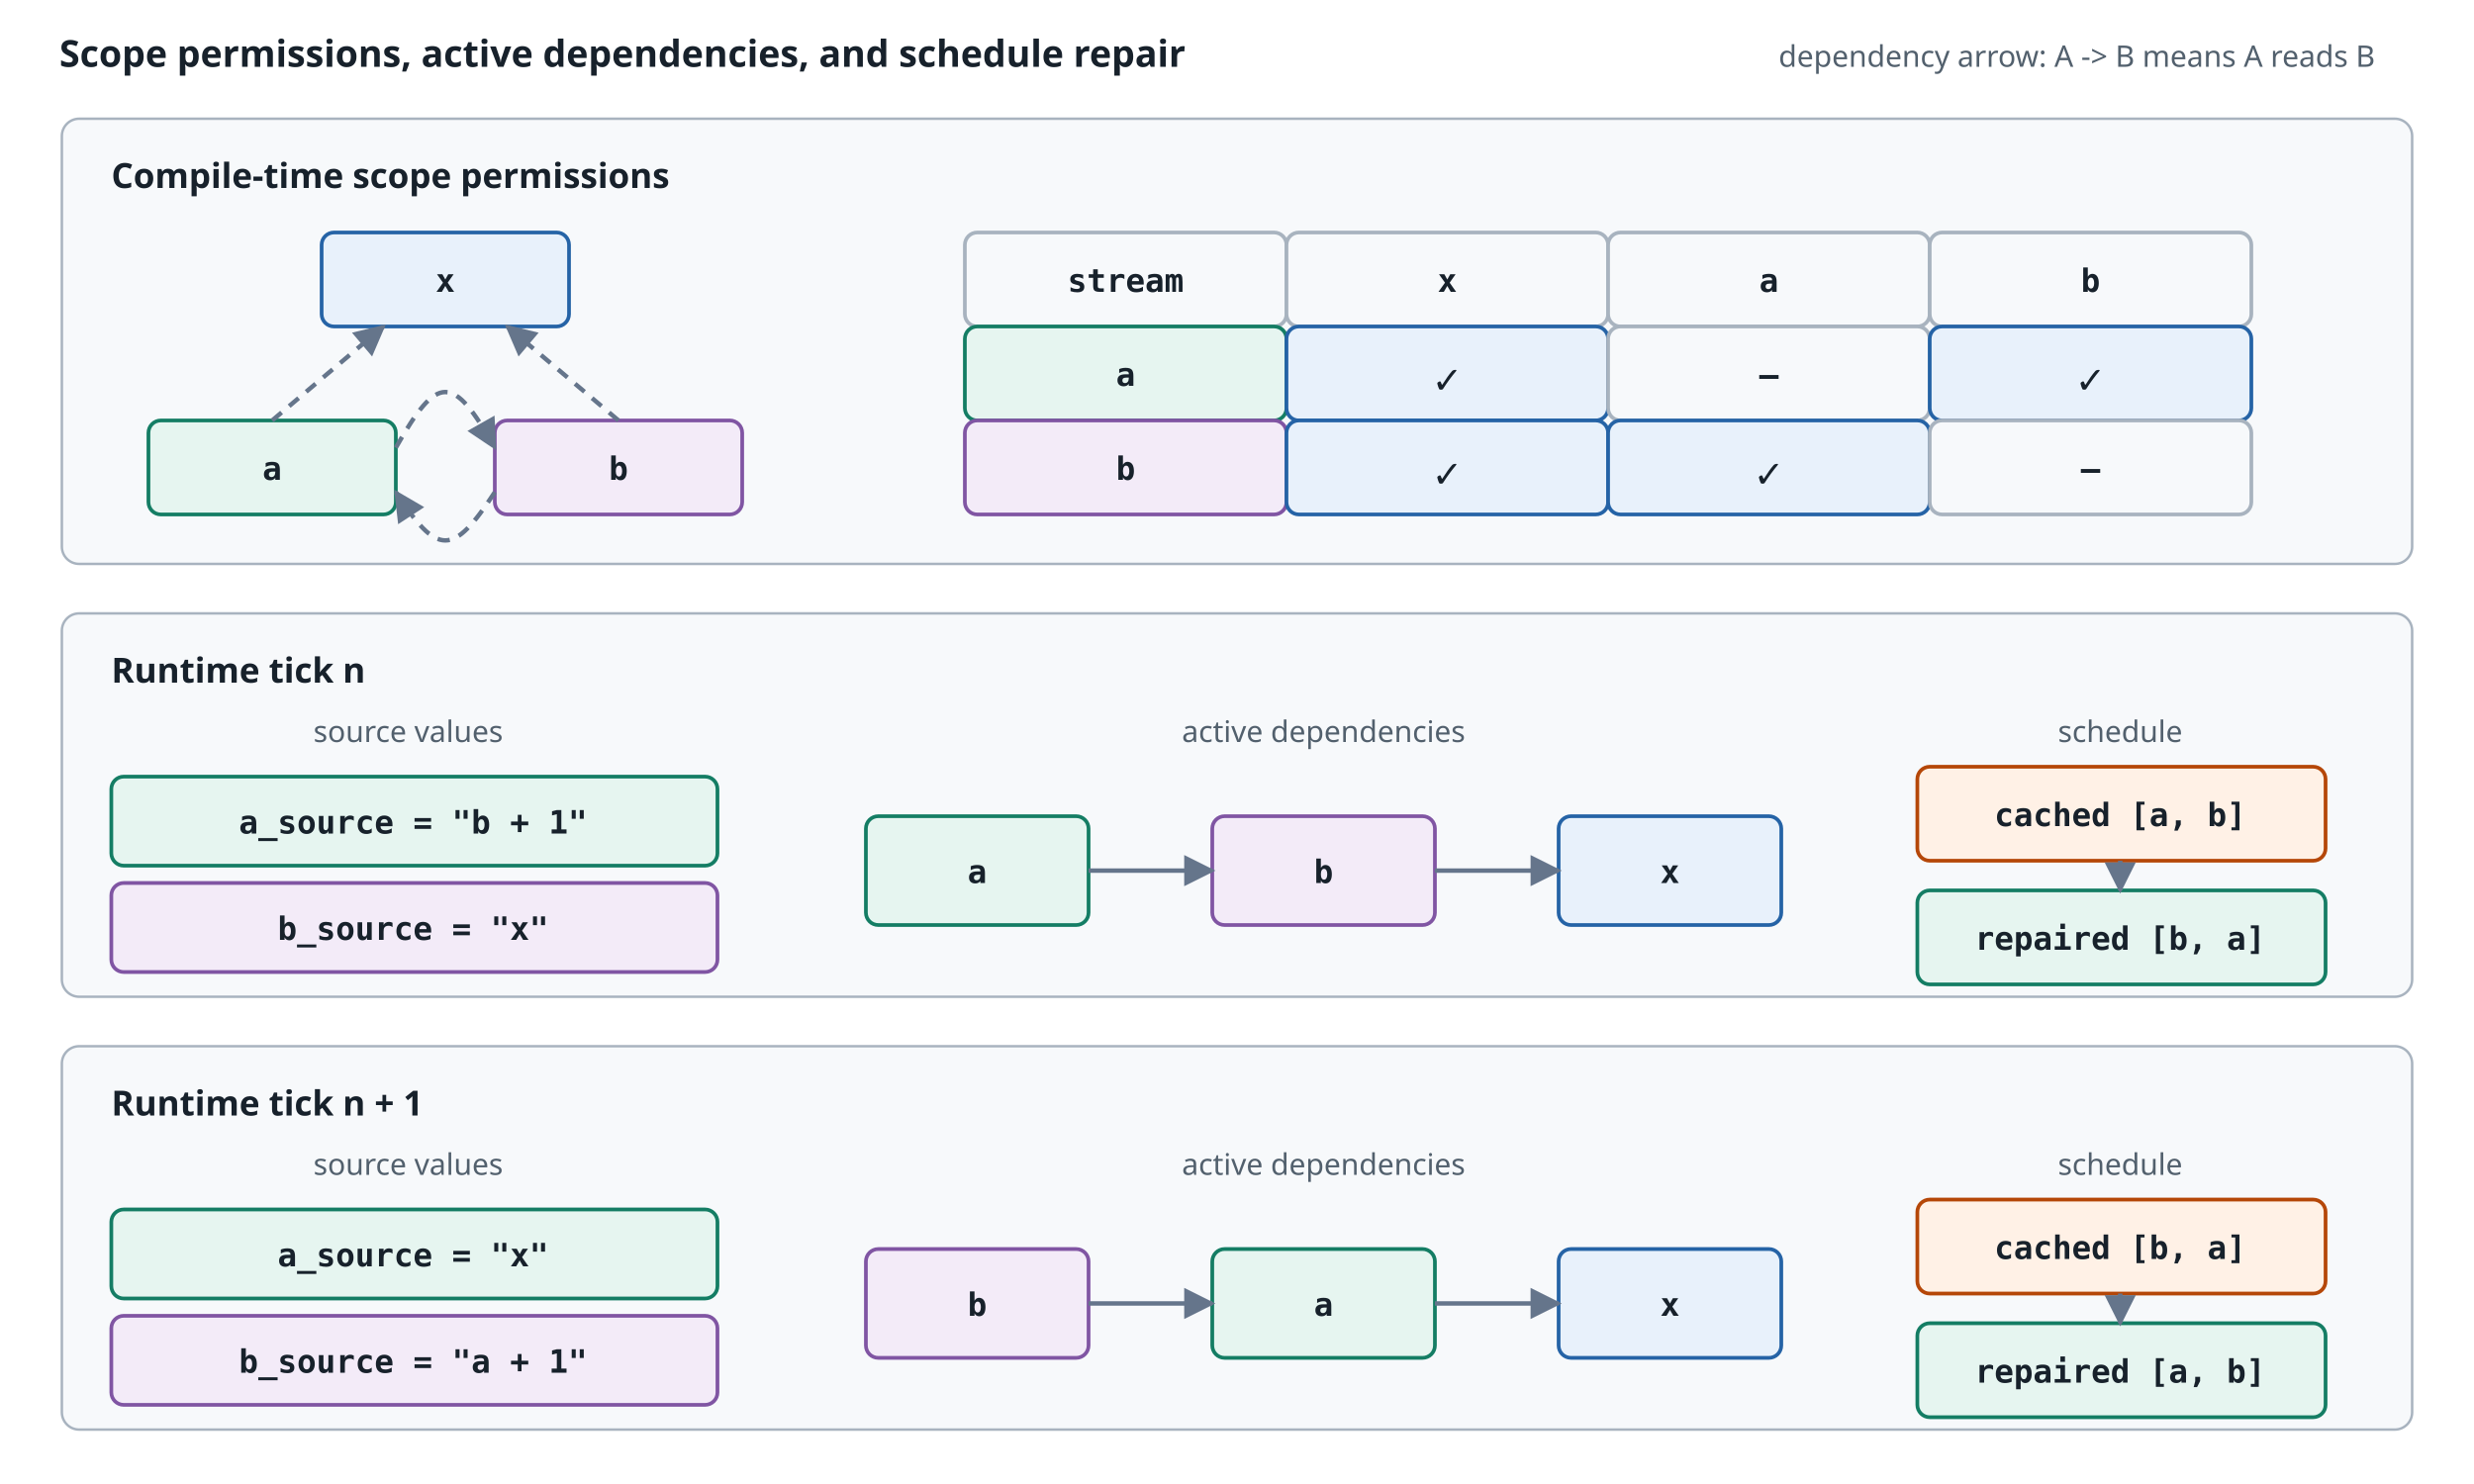
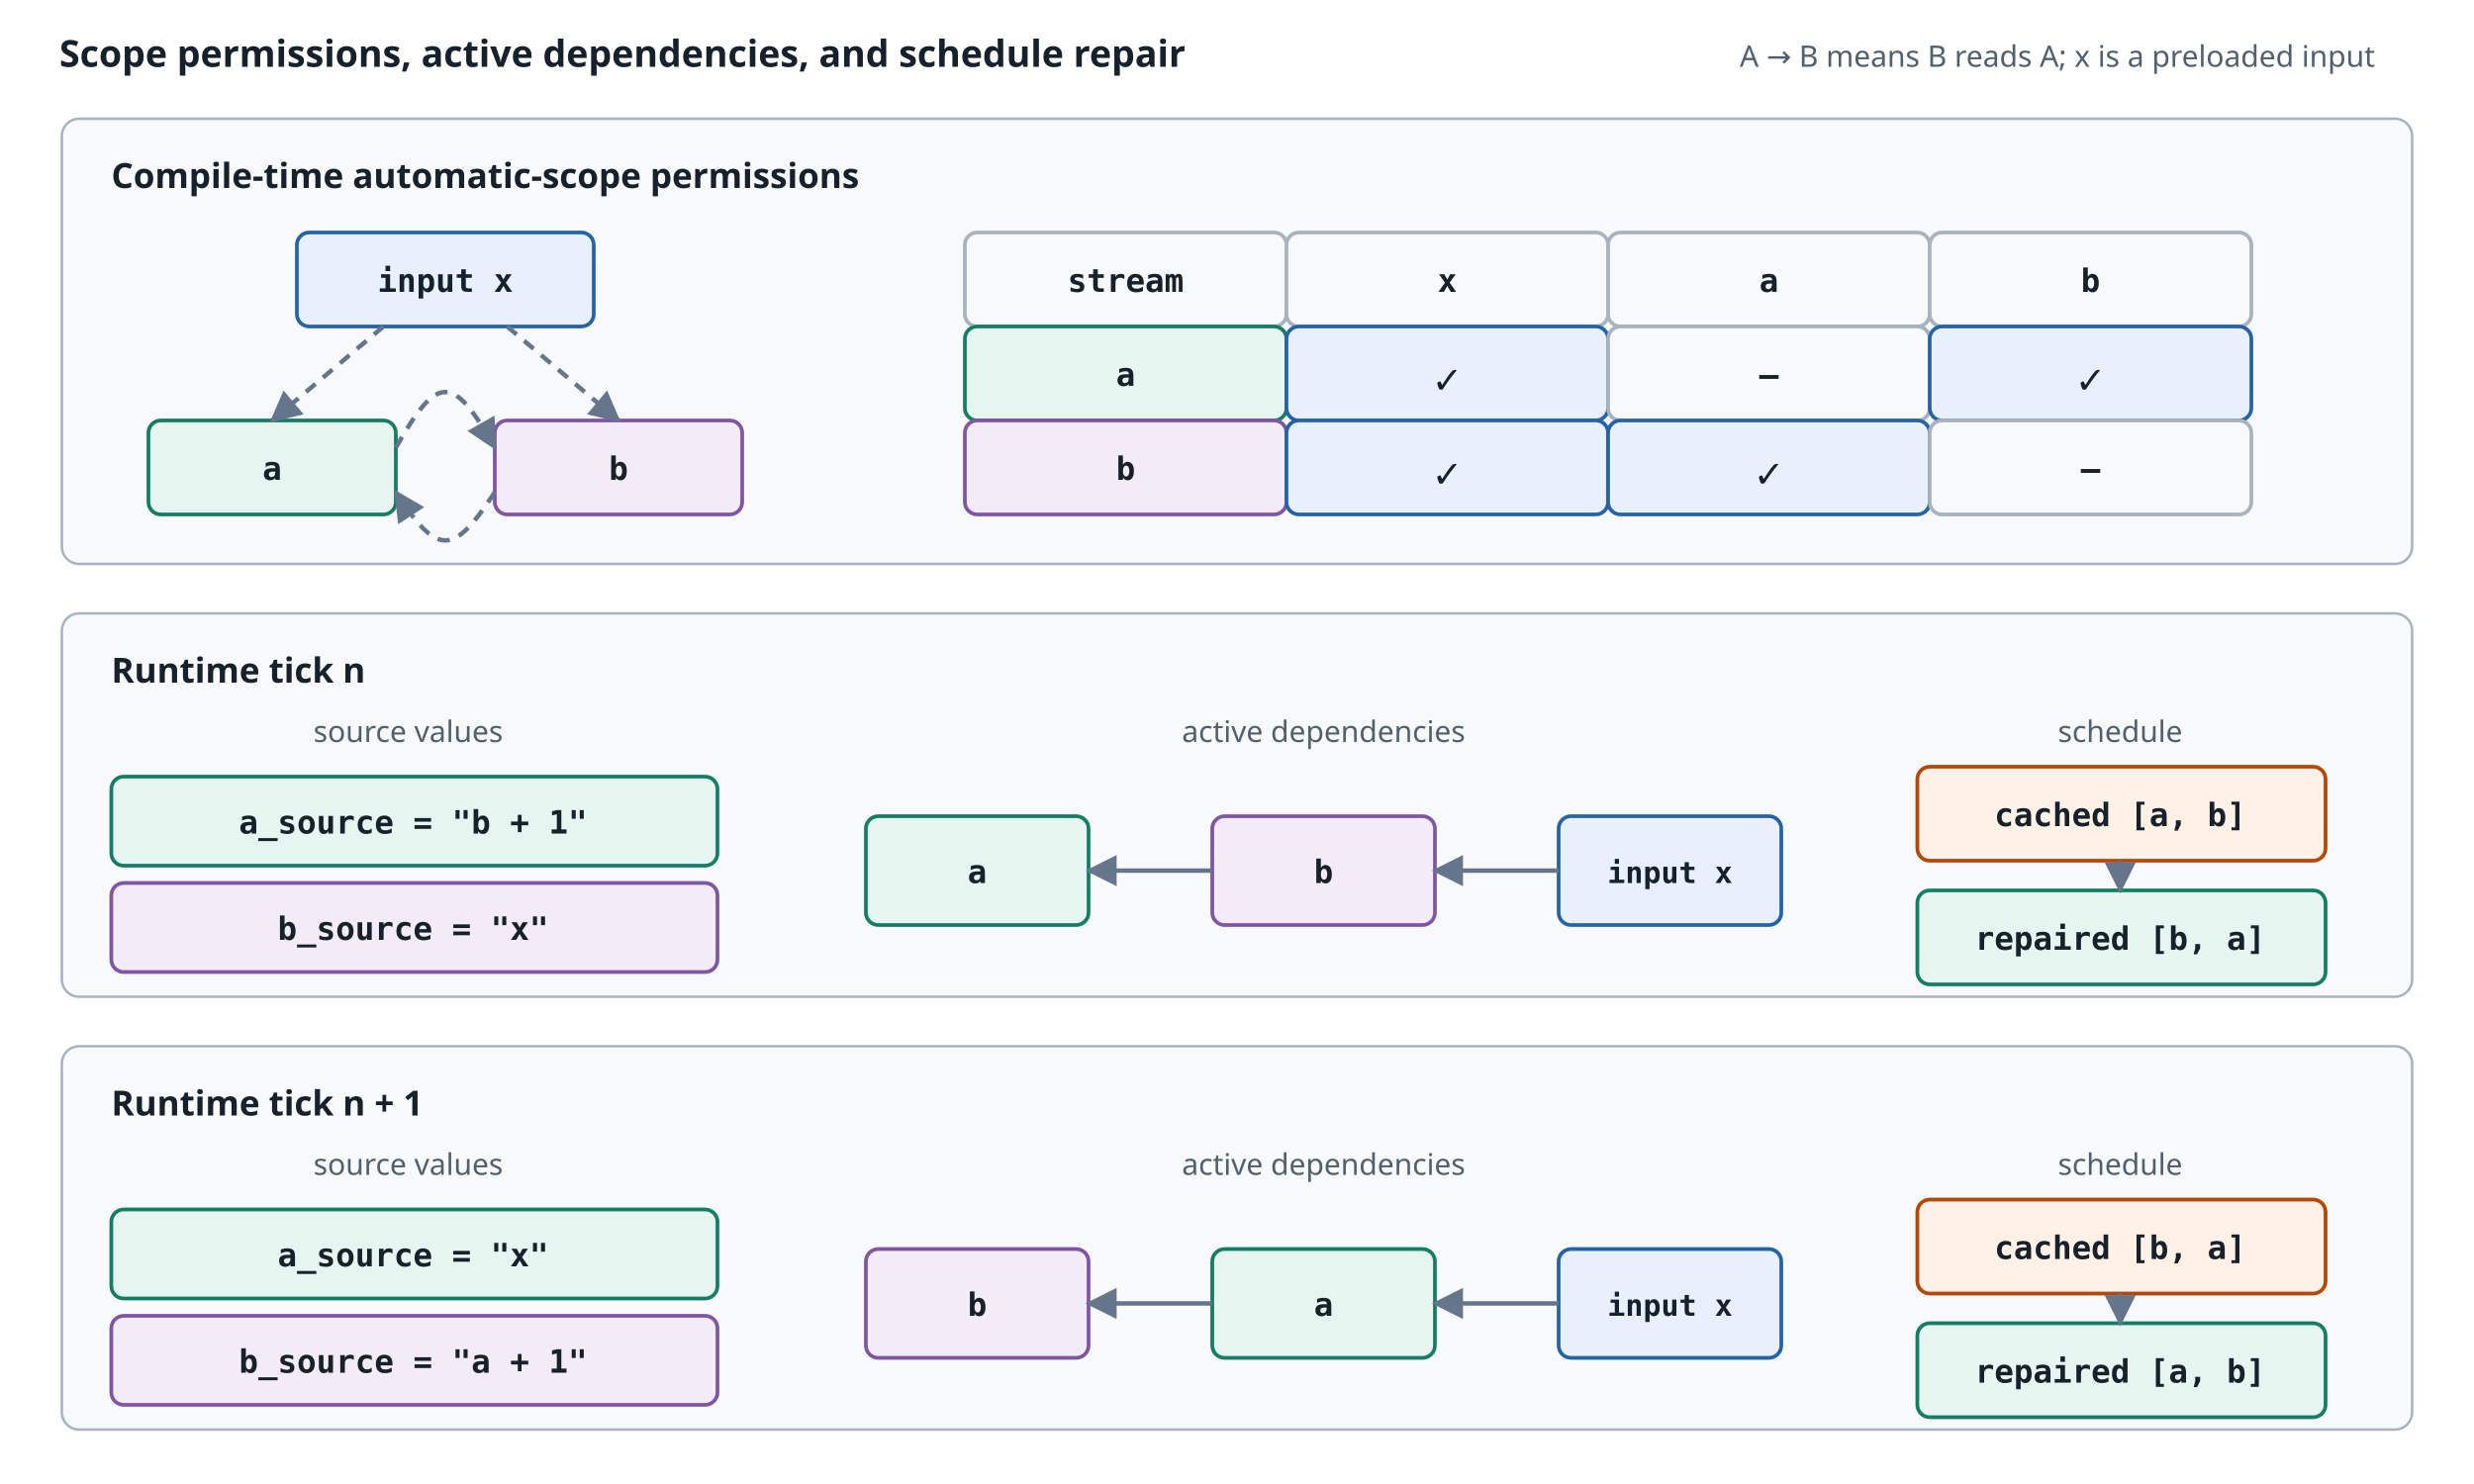
<svg xmlns="http://www.w3.org/2000/svg" viewBox="0 0 1000 600" role="img" aria-labelledby="dynamic-dependencies-arrow-title dynamic-dependencies-arrow-desc" style="width:100%;max-width:1000px;height:auto;background:#ffffff;border:1px solid #d0d7de;border-radius:6px">
  <defs>
    <marker id="dynamic-dependencies-arrow" viewBox="0 0 10 10" refX="9" refY="5" markerWidth="7" markerHeight="7" orient="auto-start-reverse">
      <path d="M 0 0 L 10 5 L 0 10 z" fill="#65758b" />
    </marker>
  </defs>
  <text x="24" y="27" text-anchor="start" font-family="system-ui, sans-serif" font-size="15" font-weight="700" fill="#17212b">Scope permissions, active dependencies, and schedule repair</text>
-   <text x="960" y="27" text-anchor="end" font-family="system-ui, sans-serif" font-size="12" font-weight="400" fill="#52606d">dependency arrow: A -&gt; B means A reads B</text>
+   <text x="960" y="27" text-anchor="end" font-family="system-ui, sans-serif" font-size="12" font-weight="400" fill="#52606d">A → B means B reads A; x is a preloaded input</text>
  <rect x="25" y="48" width="950" height="180" rx="7" fill="#f7f9fb" stroke="#a8b3bf" />
-   <text x="45" y="76" text-anchor="start" font-family="system-ui, sans-serif" font-size="14" font-weight="600" fill="#17212b">Compile-time scope permissions</text>
-   <rect x="130" y="94" width="100" height="38" rx="5" fill="#e8f1fb" stroke="#2563a6" stroke-width="1.5" />
-   <text x="180" y="118" text-anchor="middle" font-family="ui-monospace, monospace" font-size="13" font-weight="600" fill="#17212b">x</text>
+   <text x="45" y="76" text-anchor="start" font-family="system-ui, sans-serif" font-size="14" font-weight="600" fill="#17212b">Compile-time automatic-scope permissions</text>
+   <rect x="120" y="94" width="120" height="38" rx="5" fill="#e8f1fb" stroke="#2563a6" stroke-width="1.5" />
+   <text x="180" y="118" text-anchor="middle" font-family="ui-monospace, monospace" font-size="13" font-weight="600" fill="#17212b">input x</text>
  <rect x="60" y="170" width="100" height="38" rx="5" fill="#e6f5f0" stroke="#147d64" stroke-width="1.5" />
  <text x="110" y="194" text-anchor="middle" font-family="ui-monospace, monospace" font-size="13" font-weight="600" fill="#17212b">a</text>
  <rect x="200" y="170" width="100" height="38" rx="5" fill="#f3ebf8" stroke="#8055a3" stroke-width="1.5" />
  <text x="250" y="194" text-anchor="middle" font-family="ui-monospace, monospace" font-size="13" font-weight="600" fill="#17212b">b</text>
-   <line x1="110" y1="170" x2="155" y2="132" stroke="#65758b" stroke-width="1.8" marker-end="url(#dynamic-dependencies-arrow)" stroke-dasharray="5 4" />
-   <line x1="250" y1="170" x2="205" y2="132" stroke="#65758b" stroke-width="1.8" marker-end="url(#dynamic-dependencies-arrow)" stroke-dasharray="5 4" />
+   <line x1="155" y1="132" x2="110" y2="170" stroke="#65758b" stroke-width="1.8" marker-end="url(#dynamic-dependencies-arrow)" stroke-dasharray="5 4" />
+   <line x1="205" y1="132" x2="250" y2="170" stroke="#65758b" stroke-width="1.8" marker-end="url(#dynamic-dependencies-arrow)" stroke-dasharray="5 4" />
  <path d="M 160 181 C 177 151, 183 151, 200 181" fill="none" stroke="#65758b" stroke-width="1.8" stroke-dasharray="5 4" marker-end="url(#dynamic-dependencies-arrow)" />
  <path d="M 200 199 C 183 225, 177 225, 160 199" fill="none" stroke="#65758b" stroke-width="1.8" stroke-dasharray="5 4" marker-end="url(#dynamic-dependencies-arrow)" />
  <rect x="390" y="94" width="130" height="38" rx="5" fill="#f7f9fb" stroke="#a8b3bf" stroke-width="1.5" />
  <text x="455" y="118" text-anchor="middle" font-family="ui-monospace, monospace" font-size="13" font-weight="600" fill="#17212b">stream</text>
  <rect x="520" y="94" width="130" height="38" rx="5" fill="#f7f9fb" stroke="#a8b3bf" stroke-width="1.5" />
  <text x="585" y="118" text-anchor="middle" font-family="ui-monospace, monospace" font-size="13" font-weight="600" fill="#17212b">x</text>
  <rect x="650" y="94" width="130" height="38" rx="5" fill="#f7f9fb" stroke="#a8b3bf" stroke-width="1.5" />
  <text x="715" y="118" text-anchor="middle" font-family="ui-monospace, monospace" font-size="13" font-weight="600" fill="#17212b">a</text>
  <rect x="780" y="94" width="130" height="38" rx="5" fill="#f7f9fb" stroke="#a8b3bf" stroke-width="1.5" />
  <text x="845" y="118" text-anchor="middle" font-family="ui-monospace, monospace" font-size="13" font-weight="600" fill="#17212b">b</text>
  <rect x="390" y="132" width="130" height="38" rx="5" fill="#e6f5f0" stroke="#147d64" stroke-width="1.5" />
  <text x="455" y="156" text-anchor="middle" font-family="ui-monospace, monospace" font-size="13" font-weight="600" fill="#17212b">a</text>
  <rect x="520" y="132" width="130" height="38" rx="5" fill="#e8f1fb" stroke="#2563a6" stroke-width="1.5" />
  <text x="585" y="159" text-anchor="middle" font-family="system-ui, sans-serif" font-size="15" font-weight="700" fill="#17212b">✓</text>
  <rect x="650" y="132" width="130" height="38" rx="5" fill="#f7f9fb" stroke="#a8b3bf" stroke-width="1.5" />
  <text x="715" y="156" text-anchor="middle" font-family="ui-monospace, monospace" font-size="13" font-weight="600" fill="#17212b">—</text>
  <rect x="780" y="132" width="130" height="38" rx="5" fill="#e8f1fb" stroke="#2563a6" stroke-width="1.5" />
  <text x="845" y="159" text-anchor="middle" font-family="system-ui, sans-serif" font-size="15" font-weight="700" fill="#17212b">✓</text>
  <rect x="390" y="170" width="130" height="38" rx="5" fill="#f3ebf8" stroke="#8055a3" stroke-width="1.5" />
  <text x="455" y="194" text-anchor="middle" font-family="ui-monospace, monospace" font-size="13" font-weight="600" fill="#17212b">b</text>
  <rect x="520" y="170" width="130" height="38" rx="5" fill="#e8f1fb" stroke="#2563a6" stroke-width="1.5" />
  <text x="585" y="197" text-anchor="middle" font-family="system-ui, sans-serif" font-size="15" font-weight="700" fill="#17212b">✓</text>
  <rect x="650" y="170" width="130" height="38" rx="5" fill="#e8f1fb" stroke="#2563a6" stroke-width="1.5" />
  <text x="715" y="197" text-anchor="middle" font-family="system-ui, sans-serif" font-size="15" font-weight="700" fill="#17212b">✓</text>
  <rect x="780" y="170" width="130" height="38" rx="5" fill="#f7f9fb" stroke="#a8b3bf" stroke-width="1.5" />
  <text x="845" y="194" text-anchor="middle" font-family="ui-monospace, monospace" font-size="13" font-weight="600" fill="#17212b">—</text>
  <rect x="25" y="248" width="950" height="155" rx="7" fill="#f7f9fb" stroke="#a8b3bf" />
  <text x="45" y="276" text-anchor="start" font-family="system-ui, sans-serif" font-size="14" font-weight="600" fill="#17212b">Runtime tick n</text>
  <text x="165" y="300" text-anchor="middle" font-family="system-ui, sans-serif" font-size="12" font-weight="400" fill="#52606d">source values</text>
  <text x="535" y="300" text-anchor="middle" font-family="system-ui, sans-serif" font-size="12" font-weight="400" fill="#52606d">active dependencies</text>
  <text x="857" y="300" text-anchor="middle" font-family="system-ui, sans-serif" font-size="12" font-weight="400" fill="#52606d">schedule</text>
  <rect x="45" y="314" width="245" height="36" rx="5" fill="#e6f5f0" stroke="#147d64" stroke-width="1.5" />
  <text x="167" y="337" text-anchor="middle" font-family="ui-monospace, monospace" font-size="13" font-weight="600" fill="#17212b">a_source = "b + 1"</text>
  <rect x="45" y="357" width="245" height="36" rx="5" fill="#f3ebf8" stroke="#8055a3" stroke-width="1.5" />
  <text x="167" y="380" text-anchor="middle" font-family="ui-monospace, monospace" font-size="13" font-weight="600" fill="#17212b">b_source = "x"</text>
  <rect x="350" y="330" width="90" height="44" rx="5" fill="#e6f5f0" stroke="#147d64" stroke-width="1.5" />
  <text x="395" y="357" text-anchor="middle" font-family="ui-monospace, monospace" font-size="13" font-weight="600" fill="#17212b">a</text>
  <rect x="490" y="330" width="90" height="44" rx="5" fill="#f3ebf8" stroke="#8055a3" stroke-width="1.5" />
  <text x="535" y="357" text-anchor="middle" font-family="ui-monospace, monospace" font-size="13" font-weight="600" fill="#17212b">b</text>
  <rect x="630" y="330" width="90" height="44" rx="5" fill="#e8f1fb" stroke="#2563a6" stroke-width="1.5" />
-   <text x="675" y="357" text-anchor="middle" font-family="ui-monospace, monospace" font-size="13" font-weight="600" fill="#17212b">x</text>
-   <line x1="440" y1="352" x2="490" y2="352" stroke="#65758b" stroke-width="1.8" marker-end="url(#dynamic-dependencies-arrow)" />
-   <line x1="580" y1="352" x2="630" y2="352" stroke="#65758b" stroke-width="1.8" marker-end="url(#dynamic-dependencies-arrow)" />
+   <text x="675" y="357" text-anchor="middle" font-family="ui-monospace, monospace" font-size="12" font-weight="600" fill="#17212b">input x</text>
+   <line x1="490" y1="352" x2="440" y2="352" stroke="#65758b" stroke-width="1.8" marker-end="url(#dynamic-dependencies-arrow)" />
+   <line x1="630" y1="352" x2="580" y2="352" stroke="#65758b" stroke-width="1.8" marker-end="url(#dynamic-dependencies-arrow)" />
  <rect x="775" y="310" width="165" height="38" rx="5" fill="#fff1e6" stroke="#b54708" stroke-width="1.5" />
  <text x="857" y="334" text-anchor="middle" font-family="ui-monospace, monospace" font-size="13" font-weight="600" fill="#17212b">cached [a, b]</text>
  <rect x="775" y="360" width="165" height="38" rx="5" fill="#e6f5f0" stroke="#147d64" stroke-width="1.5" />
  <text x="857" y="384" text-anchor="middle" font-family="ui-monospace, monospace" font-size="13" font-weight="600" fill="#17212b">repaired [b, a]</text>
  <line x1="857" y1="348" x2="857" y2="360" stroke="#65758b" stroke-width="1.8" marker-end="url(#dynamic-dependencies-arrow)" />
  <rect x="25" y="423" width="950" height="155" rx="7" fill="#f7f9fb" stroke="#a8b3bf" />
  <text x="45" y="451" text-anchor="start" font-family="system-ui, sans-serif" font-size="14" font-weight="600" fill="#17212b">Runtime tick n + 1</text>
  <text x="165" y="475" text-anchor="middle" font-family="system-ui, sans-serif" font-size="12" font-weight="400" fill="#52606d">source values</text>
  <text x="535" y="475" text-anchor="middle" font-family="system-ui, sans-serif" font-size="12" font-weight="400" fill="#52606d">active dependencies</text>
  <text x="857" y="475" text-anchor="middle" font-family="system-ui, sans-serif" font-size="12" font-weight="400" fill="#52606d">schedule</text>
  <rect x="45" y="489" width="245" height="36" rx="5" fill="#e6f5f0" stroke="#147d64" stroke-width="1.5" />
  <text x="167" y="512" text-anchor="middle" font-family="ui-monospace, monospace" font-size="13" font-weight="600" fill="#17212b">a_source = "x"</text>
  <rect x="45" y="532" width="245" height="36" rx="5" fill="#f3ebf8" stroke="#8055a3" stroke-width="1.5" />
  <text x="167" y="555" text-anchor="middle" font-family="ui-monospace, monospace" font-size="13" font-weight="600" fill="#17212b">b_source = "a + 1"</text>
  <rect x="350" y="505" width="90" height="44" rx="5" fill="#f3ebf8" stroke="#8055a3" stroke-width="1.5" />
  <text x="395" y="532" text-anchor="middle" font-family="ui-monospace, monospace" font-size="13" font-weight="600" fill="#17212b">b</text>
  <rect x="490" y="505" width="90" height="44" rx="5" fill="#e6f5f0" stroke="#147d64" stroke-width="1.5" />
  <text x="535" y="532" text-anchor="middle" font-family="ui-monospace, monospace" font-size="13" font-weight="600" fill="#17212b">a</text>
  <rect x="630" y="505" width="90" height="44" rx="5" fill="#e8f1fb" stroke="#2563a6" stroke-width="1.5" />
-   <text x="675" y="532" text-anchor="middle" font-family="ui-monospace, monospace" font-size="13" font-weight="600" fill="#17212b">x</text>
-   <line x1="440" y1="527" x2="490" y2="527" stroke="#65758b" stroke-width="1.8" marker-end="url(#dynamic-dependencies-arrow)" />
-   <line x1="580" y1="527" x2="630" y2="527" stroke="#65758b" stroke-width="1.8" marker-end="url(#dynamic-dependencies-arrow)" />
+   <text x="675" y="532" text-anchor="middle" font-family="ui-monospace, monospace" font-size="12" font-weight="600" fill="#17212b">input x</text>
+   <line x1="490" y1="527" x2="440" y2="527" stroke="#65758b" stroke-width="1.8" marker-end="url(#dynamic-dependencies-arrow)" />
+   <line x1="630" y1="527" x2="580" y2="527" stroke="#65758b" stroke-width="1.8" marker-end="url(#dynamic-dependencies-arrow)" />
  <rect x="775" y="485" width="165" height="38" rx="5" fill="#fff1e6" stroke="#b54708" stroke-width="1.5" />
  <text x="857" y="509" text-anchor="middle" font-family="ui-monospace, monospace" font-size="13" font-weight="600" fill="#17212b">cached [b, a]</text>
  <rect x="775" y="535" width="165" height="38" rx="5" fill="#e6f5f0" stroke="#147d64" stroke-width="1.5" />
  <text x="857" y="559" text-anchor="middle" font-family="ui-monospace, monospace" font-size="13" font-weight="600" fill="#17212b">repaired [a, b]</text>
  <line x1="857" y1="523" x2="857" y2="535" stroke="#65758b" stroke-width="1.8" marker-end="url(#dynamic-dependencies-arrow)" />
</svg>
